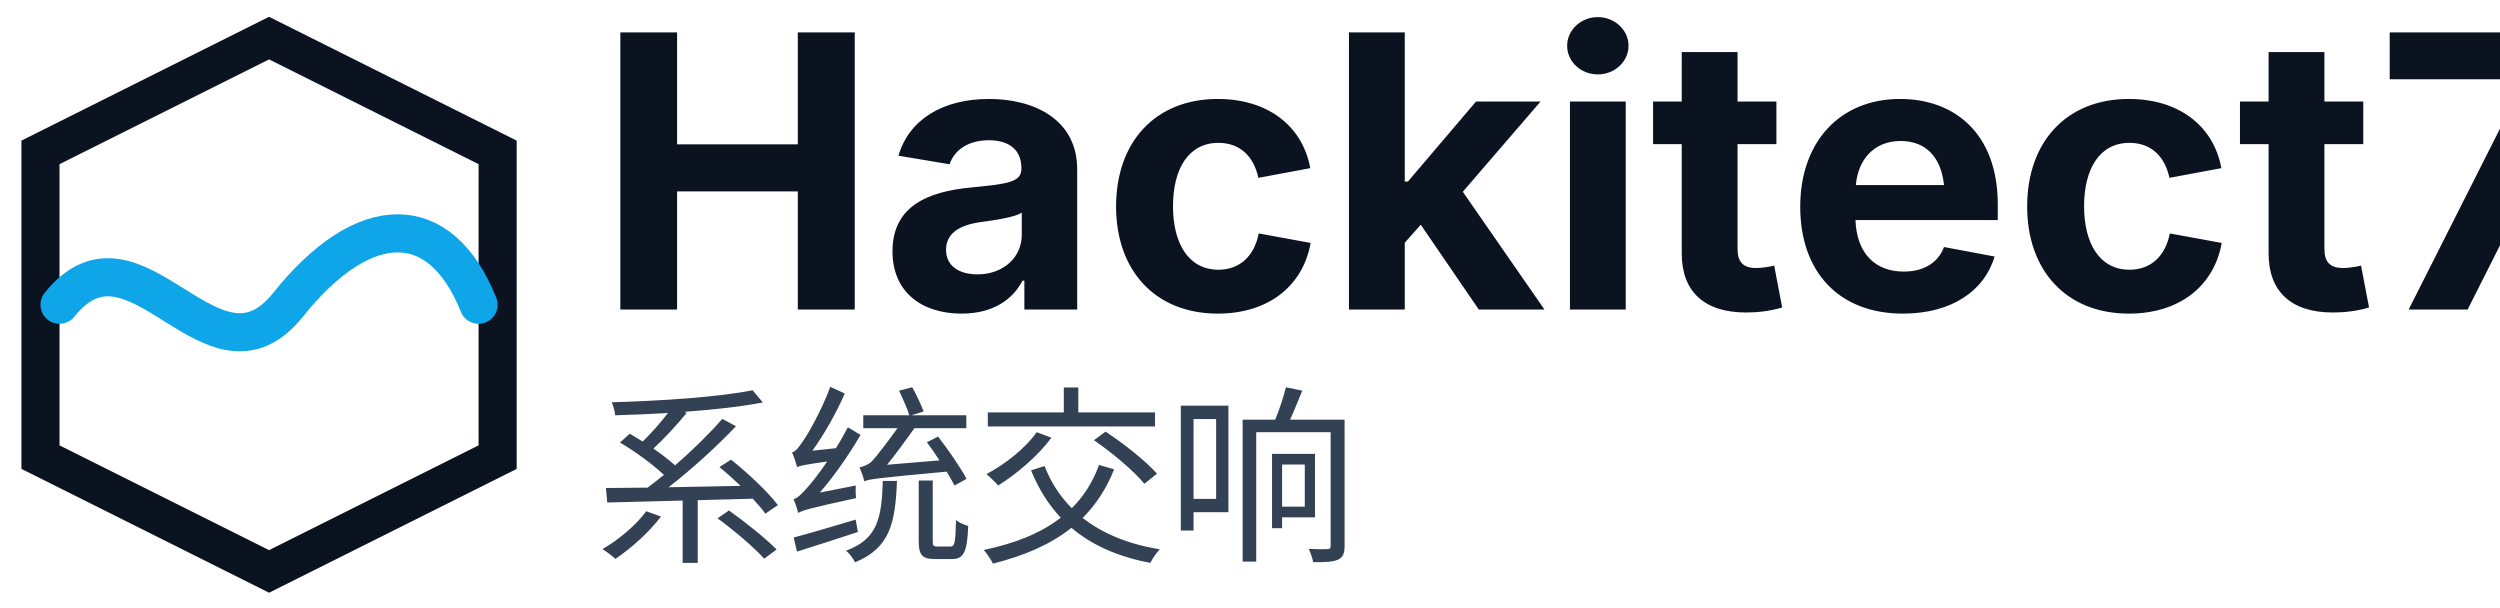
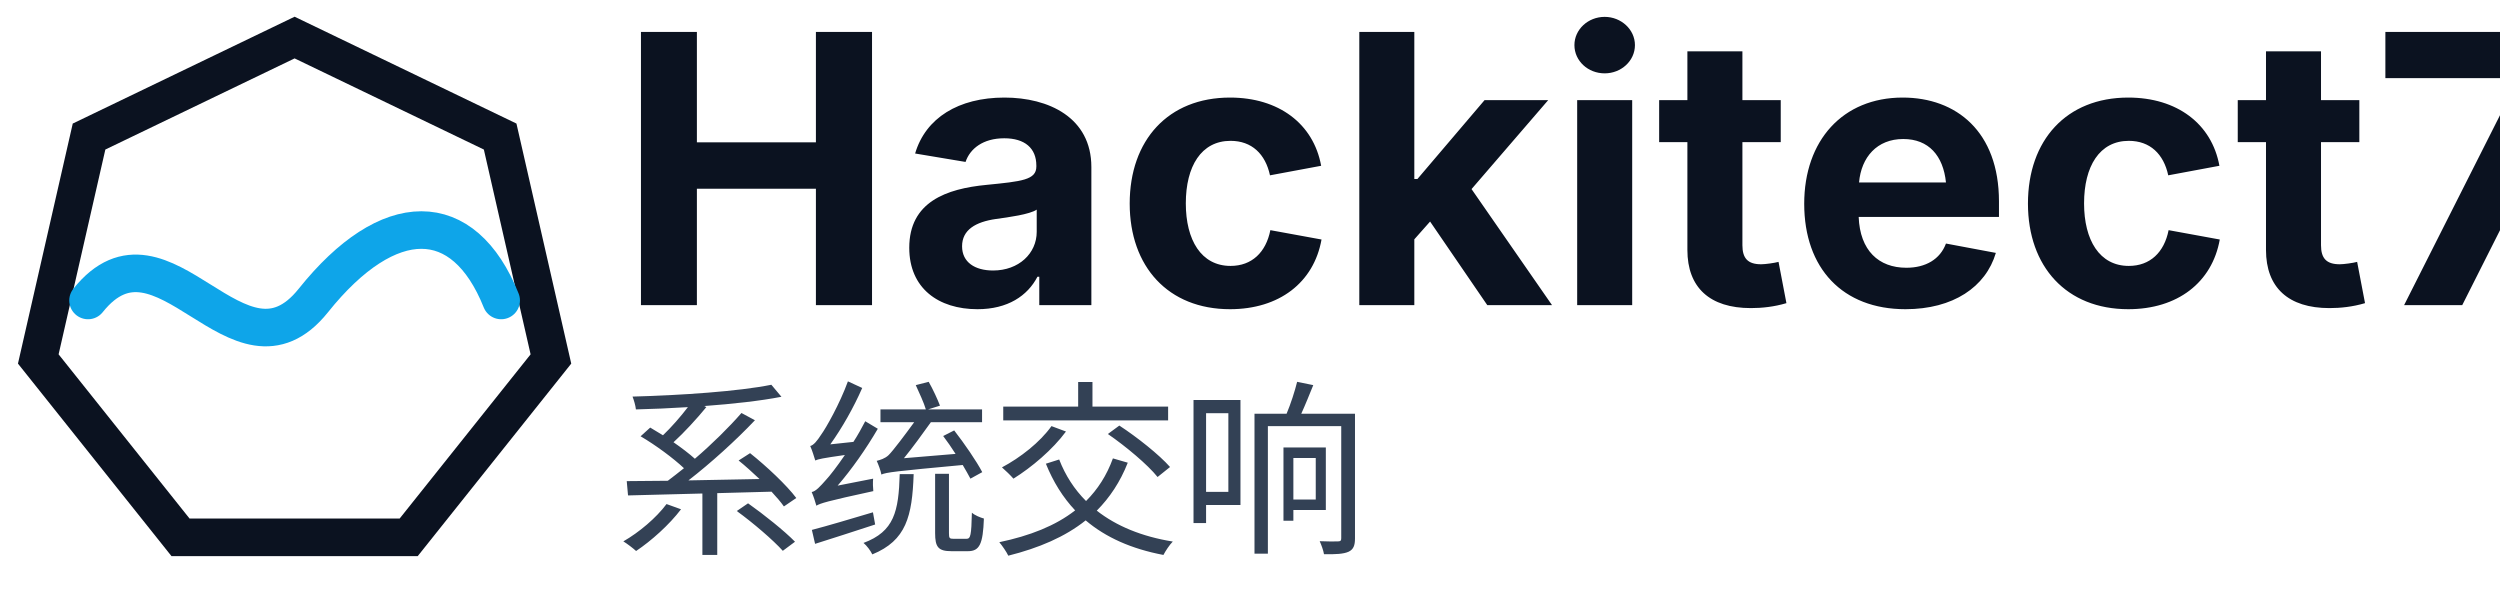
- <svg xmlns="http://www.w3.org/2000/svg" viewBox="30 24 420 102">
+ <svg xmlns="http://www.w3.org/2000/svg" viewBox="25 24 426 102">
  <defs>
    <style>
      .hex { fill: none; stroke: #0b1220; stroke-width: 4; }
      .wave { fill: none; stroke: #0ea5e9; stroke-width: 4; stroke-linecap: round; }
      .brand { font: 700 64px 'Segoe UI', 'Inter', Arial, sans-serif; fill: #0b1220; }
      .tag { font: 400 32px 'Segoe UI', 'Inter', Arial, sans-serif; fill: #334155; }
    </style>
  </defs>
  <g transform="translate(24,24) scale(1.6)">
-     <polygon class="hex" points="32,4 56,16 56,48 32,60 8,48 8,16" />
+     <polygon class="hex" points="32.000,4.000 53.891,14.542 59.298,38.231 44.149,57.227 19.851,57.227 4.702,38.231 10.109,14.542" />
    <path class="wave" d="M10,32 C18,22 26,42 34,32 S50,22 54,32" />
  </g>
  <text class="brand" x="130" y="76">Hackitect7</text>
  <text class="tag" x="130" y="116">系统交响</text>
</svg>
